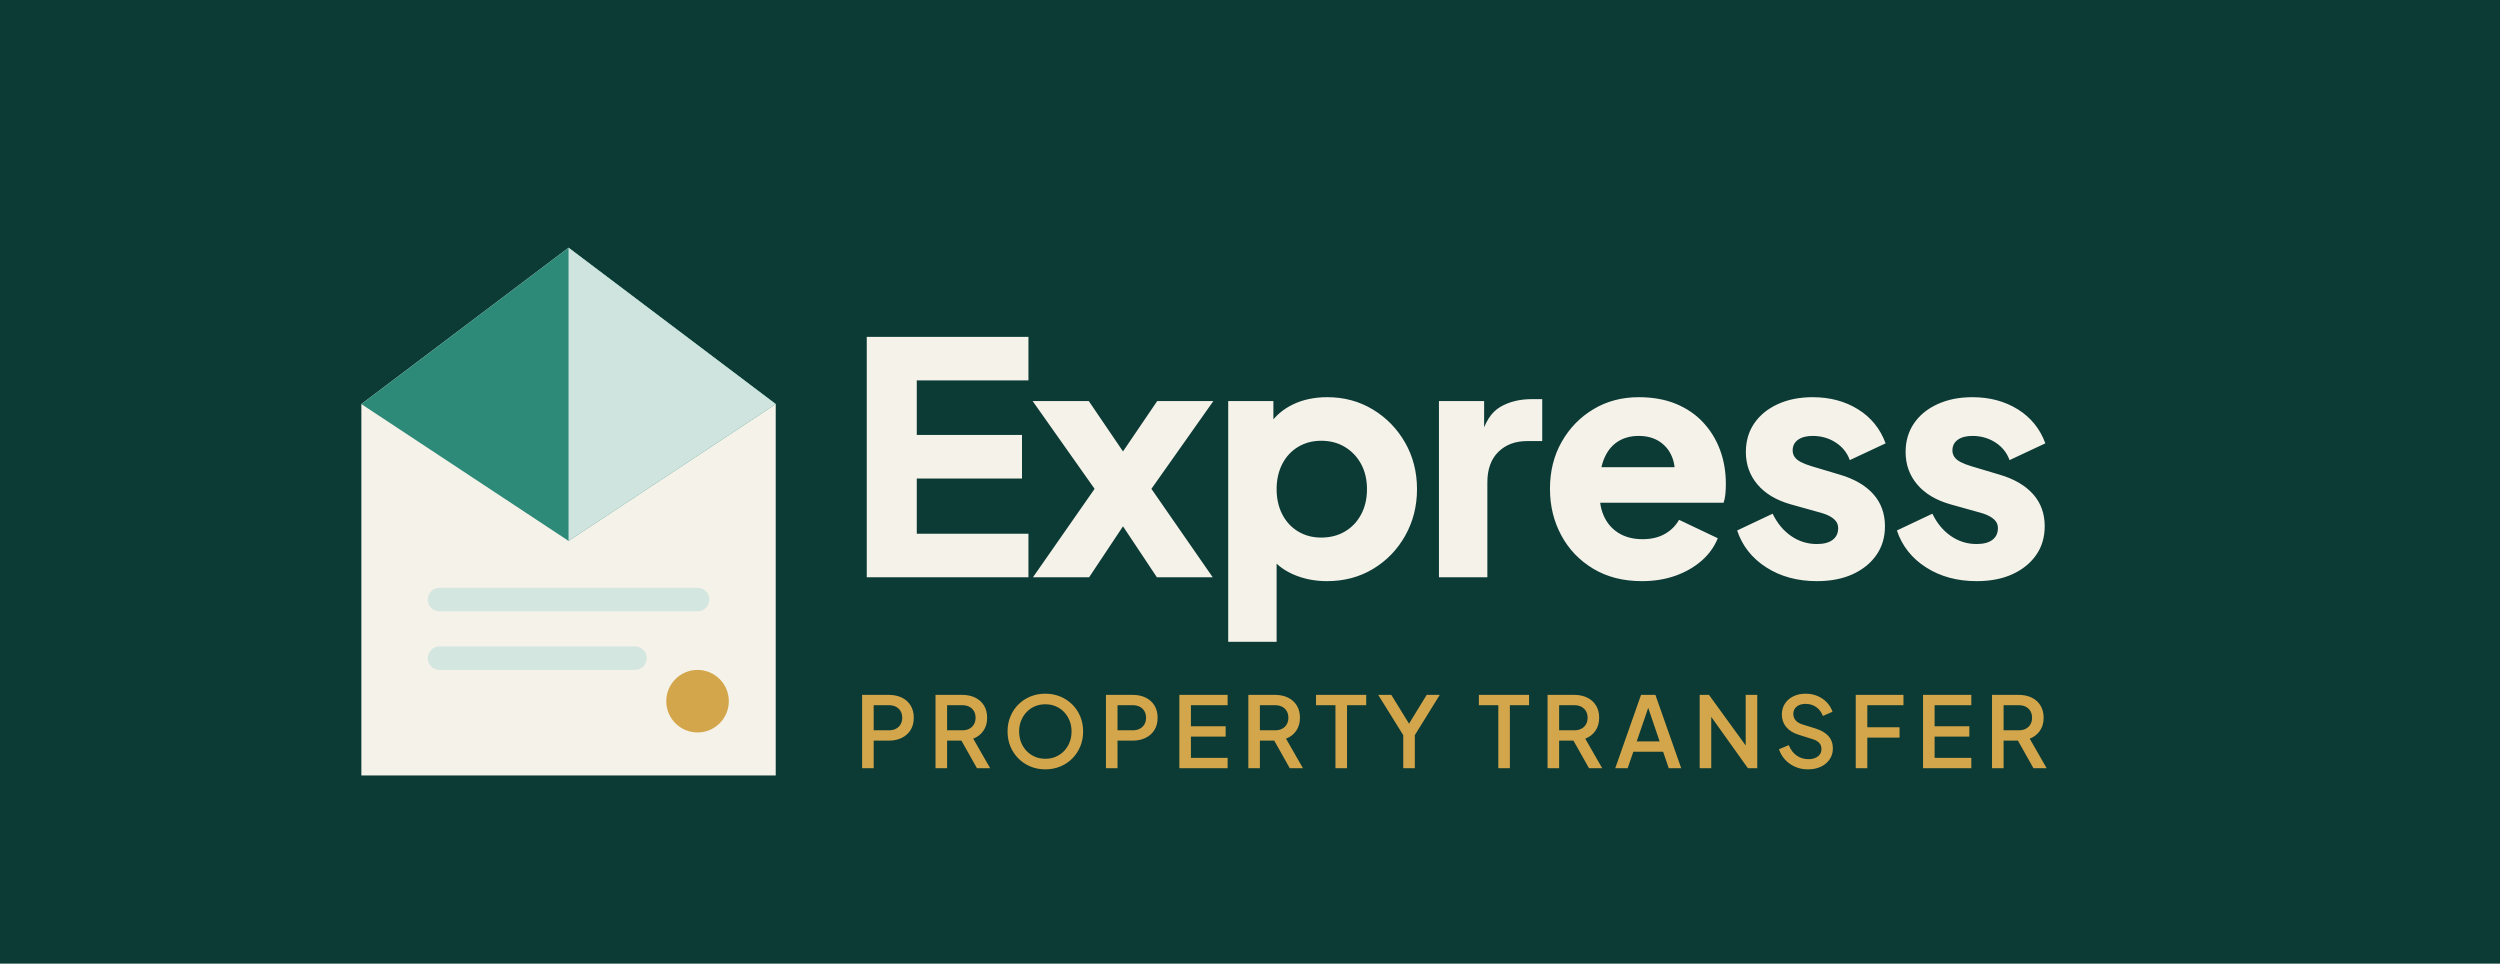
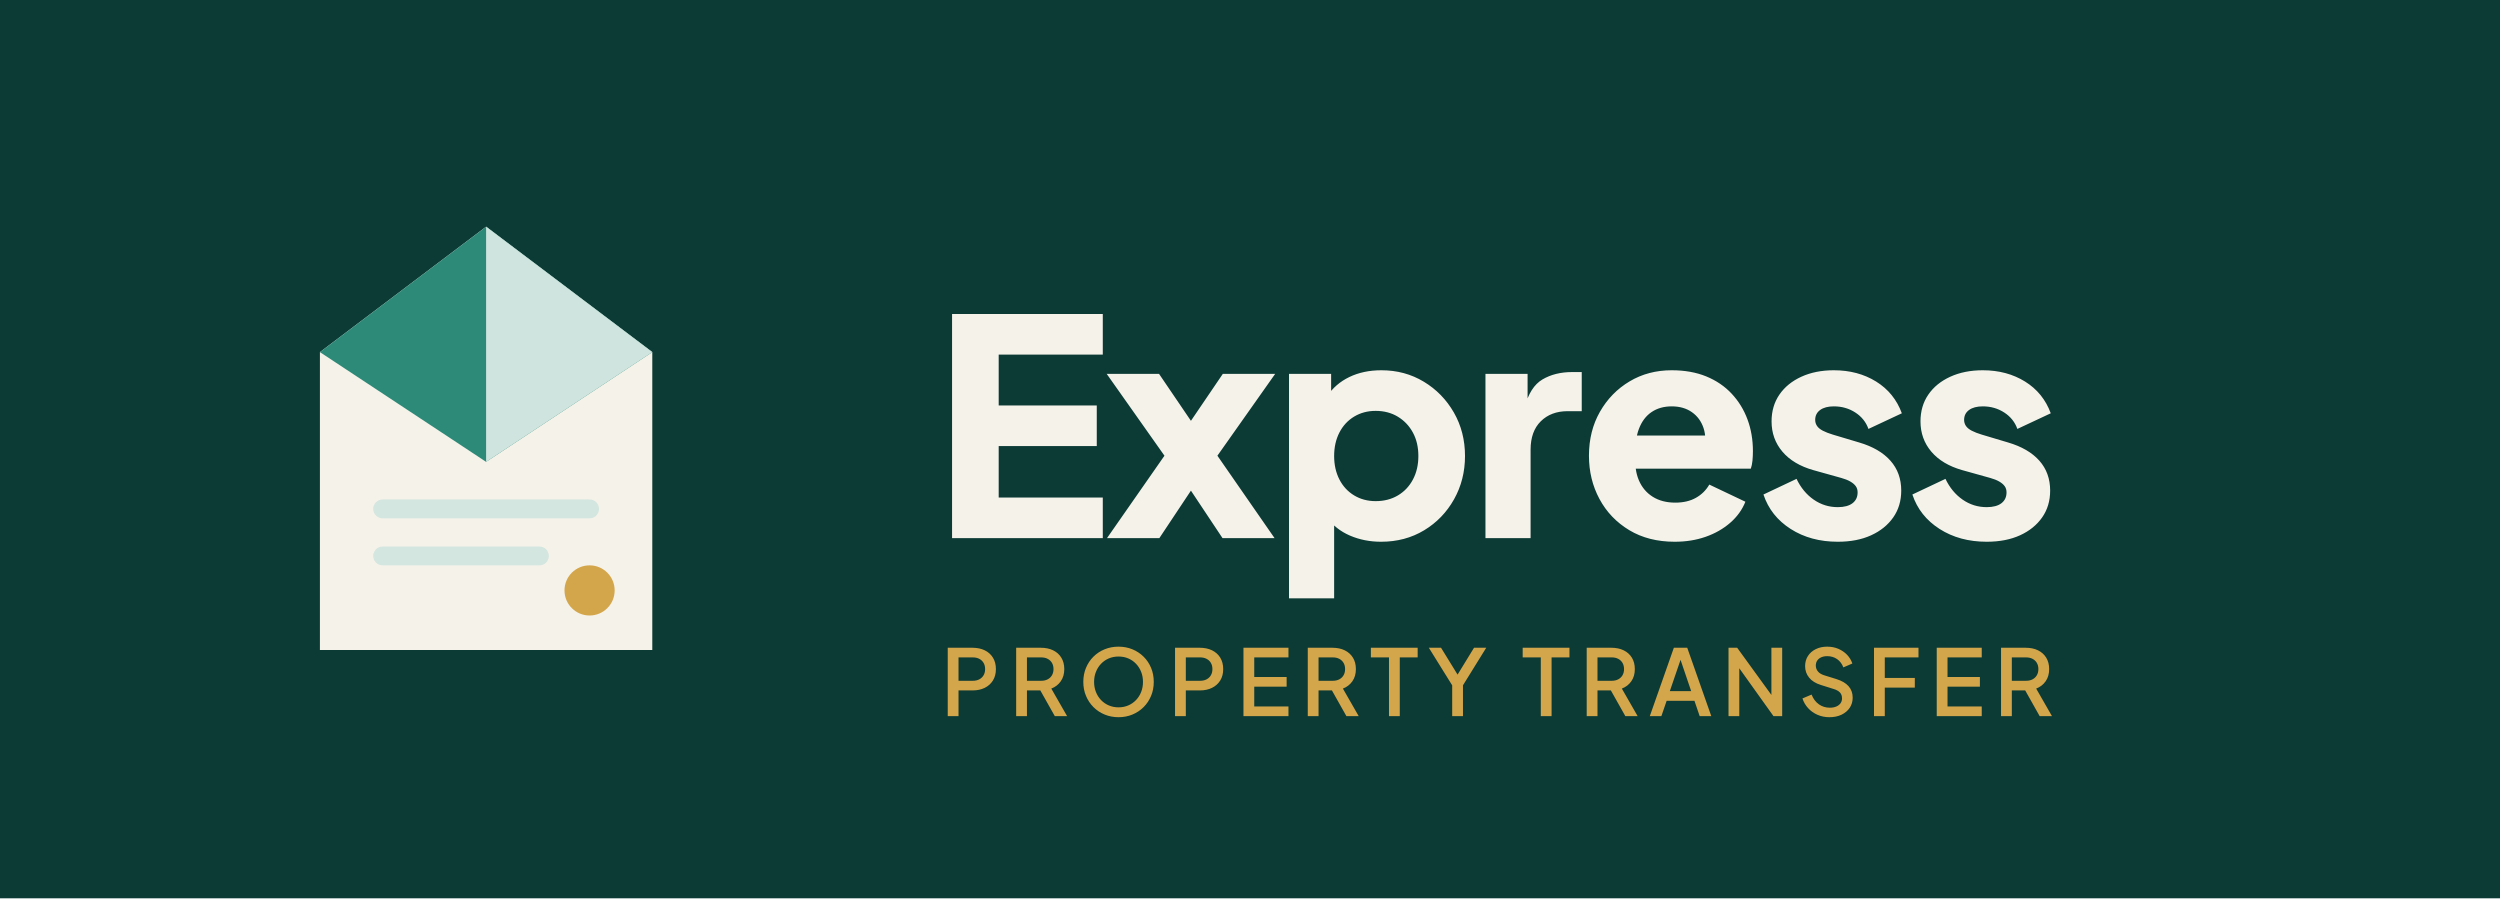
- <svg xmlns="http://www.w3.org/2000/svg" viewBox="0 0 1100 424" width="1100" height="424">
-   <rect width="1100" height="424" fill="#0C3B36" />
-   <g transform="translate(30 -20) scale(0.86)">
+ <svg xmlns="http://www.w3.org/2000/svg" viewBox="0 0 1180 424" width="1180" height="424">
+   <rect width="1180" height="424" fill="#0C3B36" />
+   <g transform="translate(40 -4) scale(0.74)">
    <path d="M150 230V420H362V230L256 150Z" fill="#F5F2EA" />
    <path d="M150 230L256 150L362 230L256 300Z" fill="#2E8A78" />
    <path d="M256 150L362 230L256 300Z" fill="#CFE4DE" />
    <path d="M190 330H322M190 360H290" stroke="#CFE4DE" stroke-width="12" stroke-linecap="round" opacity=".9" />
    <circle cx="322" cy="382" r="16" fill="#D4A64B" />
  </g>
-   <g transform="translate(372 254) scale(1.42)">
+   <g transform="translate(440 254) scale(1.42)">
    <path fill="#F5F2EA" d="M6.6 0.0V-74.5H56.7V-61.0H22.1V-44.1H54.7V-30.6H22.1V-13.5H56.7V0.0Z M58.1 0.0 77.2 -27.4 58 -54.6H75.4L89.8 -33.4H82.2L96.6 -54.6H114.0L94.8 -27.4L113.8 0.0H96.5L82.4 -21.2H89.6L75.5 0.0Z M118.6 20.0V-54.6H132.6V-44.2L131.3 -47.2Q134.0 -51.3 138.65 -53.55Q143.3 -55.8 149.3 -55.8Q157.1 -55.8 163.4 -52.0Q169.7 -48.2 173.4 -41.75Q177.1 -35.3 177.1 -27.3Q177.1 -19.4 173.45 -12.9Q169.8 -6.4 163.5 -2.6Q157.2 1.2 149.2 1.2Q143.6 1.2 138.85 -0.85Q134.1 -2.9 131.2 -6.9L133.6 -10.0V20.0ZM147.4 -12.3Q151.6 -12.3 154.8 -14.2Q158.0 -16.1 159.8 -19.5Q161.6 -22.9 161.6 -27.3Q161.6 -31.7 159.8 -35.05Q158.0 -38.4 154.8 -40.35Q151.6 -42.3 147.4 -42.3Q143.4 -42.3 140.25 -40.4Q137.1 -38.5 135.35 -35.1Q133.6 -31.7 133.6 -27.3Q133.6 -22.9 135.35 -19.5Q137.1 -16.1 140.25 -14.2Q143.4 -12.3 147.4 -12.3Z M183.9 0.0V-54.6H197.9V-41.5L196.9 -43.4Q198.7 -50.3 202.85 -52.75Q207.0 -55.2 212.7 -55.2H215.9V-42.2H211.2Q205.7 -42.2 202.3 -38.85Q198.9 -35.5 198.9 -29.4V0.0Z M246.8 1.2Q238.1 1.2 231.7 -2.65Q225.3 -6.5 221.8 -13.0Q218.3 -19.5 218.3 -27.4Q218.3 -35.6 221.95 -42.0Q225.6 -48.4 231.8 -52.1Q238.0 -55.8 245.8 -55.8Q252.3 -55.8 257.3 -53.75Q262.3 -51.7 265.75 -48.0Q269.2 -44.3 271.0 -39.45Q272.8 -34.6 272.8 -28.9Q272.8 -27.3 272.65 -25.75Q272.5 -24.2 272.1 -23.1H231.2V-34.1H263.6L256.5 -28.9Q257.5 -33.2 256.4 -36.55Q255.3 -39.9 252.55 -41.85Q249.8 -43.8 245.8 -43.8Q241.9 -43.8 239.1 -41.9Q236.3 -40.0 234.9 -36.3Q233.5 -32.6 233.8 -27.3Q233.4 -22.7 234.9 -19.2Q236.4 -15.7 239.5 -13.75Q242.6 -11.8 247.0 -11.8Q251.0 -11.8 253.85 -13.4Q256.7 -15.0 258.3 -17.8L270.3 -12.1Q268.7 -8.1 265.25 -5.1Q261.8 -2.1 257.1 -0.45Q252.4 1.2 246.8 1.2Z M301.0 1.2Q292.0 1.2 285.35 -3.05Q278.7 -7.3 276.3 -14.5L287.3 -19.7Q289.4 -15.3 293.0 -12.8Q296.6 -10.3 301.0 -10.3Q304.2 -10.3 305.9 -11.6Q307.6 -12.9 307.6 -15.2Q307.6 -16.4 307.0 -17.25Q306.4 -18.1 305.2 -18.8Q304.0 -19.5 302.2 -20.0L292.9 -22.6Q286.2 -24.5 282.6 -28.75Q279.0 -33.0 279.0 -38.8Q279.0 -43.9 281.6 -47.7Q284.2 -51.5 288.9 -53.65Q293.6 -55.8 299.7 -55.8Q307.7 -55.8 313.75 -52.05Q319.8 -48.3 322.3 -41.5L311.2 -36.3Q310.0 -39.7 306.85 -41.75Q303.7 -43.8 299.7 -43.8Q296.8 -43.8 295.15 -42.6Q293.5 -41.4 293.5 -39.3Q293.5 -38.2 294.1 -37.3Q294.7 -36.4 296.05 -35.7Q297.4 -35.0 299.4 -34.4L308.1 -31.8Q314.9 -29.8 318.5 -25.75Q322.1 -21.7 322.1 -15.8Q322.1 -10.7 319.45 -6.9Q316.8 -3.1 312.1 -0.95Q307.4 1.2 301.0 1.2Z M350.5 1.2Q341.5 1.2 334.85 -3.05Q328.2 -7.3 325.8 -14.5L336.8 -19.7Q338.9 -15.3 342.5 -12.8Q346.1 -10.3 350.5 -10.3Q353.7 -10.3 355.4 -11.6Q357.1 -12.9 357.1 -15.2Q357.1 -16.4 356.5 -17.25Q355.9 -18.1 354.7 -18.8Q353.5 -19.5 351.7 -20.0L342.4 -22.6Q335.7 -24.5 332.1 -28.75Q328.5 -33.0 328.5 -38.8Q328.5 -43.9 331.1 -47.7Q333.7 -51.5 338.4 -53.65Q343.1 -55.8 349.2 -55.8Q357.2 -55.8 363.25 -52.05Q369.3 -48.3 371.8 -41.5L360.7 -36.3Q359.5 -39.7 356.35 -41.75Q353.2 -43.8 349.2 -43.8Q346.3 -43.8 344.65 -42.6Q343.0 -41.4 343.0 -39.3Q343.0 -38.2 343.6 -37.3Q344.2 -36.4 345.55 -35.7Q346.9 -35.0 348.9 -34.4L357.6 -31.8Q364.4 -29.8 368.0 -25.75Q371.6 -21.7 371.6 -15.8Q371.6 -10.7 368.95 -6.9Q366.3 -3.1 361.6 -0.95Q356.9 1.2 350.5 1.2Z" />
  </g>
-   <g transform="translate(376 338) scale(0.4329509)">
+   <g transform="translate(444 338) scale(0.4329509)">
    <path fill="#D4A64B" d="M7.7 0.0V-74.5H34.8Q42.3 -74.5 48.025 -71.725Q53.75 -68.95 56.975 -63.725Q60.2 -58.5 60.2 -51.2Q60.2 -44.0 56.95 -38.8Q53.7 -33.6 48.0 -30.8Q42.3 -28.0 34.8 -28.0H19.45V0.0ZM19.45 -38.5H35.05Q39.1 -38.5 42.1 -40.075Q45.1 -41.65 46.775 -44.525Q48.45 -47.4 48.45 -51.25Q48.45 -55.15 46.775 -58.0Q45.1 -60.85 42.1 -62.425Q39.1 -64.0 35.05 -64.0H19.45Z M82.3 0.0V-74.5H109.35Q116.85 -74.5 122.575 -71.725Q128.3 -68.95 131.525 -63.725Q134.75 -58.5 134.75 -51.2Q134.75 -43.45 130.925 -37.975Q127.1 -32.5 120.6 -30.0L137.8 0.0H124.4L106.1 -32.5L113.8 -28.0H94.05V0.0ZM94.05 -38.5H109.6Q113.65 -38.5 116.65 -40.075Q119.65 -41.65 121.325 -44.525Q123 -47.4 123 -51.25Q123 -55.15 121.325 -58.0Q119.65 -60.85 116.65 -62.425Q113.65 -64.0 109.6 -64.0H94.05Z M193.9 1.2Q185.8 1.2 178.825 -1.675Q171.85 -4.55 166.625 -9.75Q161.4 -14.95 158.45 -21.975Q155.5 -29.0 155.5 -37.3Q155.5 -45.6 158.425 -52.625Q161.35 -59.65 166.575 -64.825Q171.8 -70.0 178.775 -72.85Q185.75 -75.7 193.9 -75.7Q202.05 -75.7 209.025 -72.825Q216.0 -69.95 221.225 -64.775Q226.45 -59.6 229.375 -52.6Q232.3 -45.6 232.3 -37.3Q232.3 -29.0 229.35 -21.975Q226.4 -14.95 221.175 -9.75Q215.95 -4.55 208.975 -1.675Q202.0 1.2 193.9 1.2ZM193.9 -9.55Q199.7 -9.55 204.55 -11.65Q209.4 -13.75 213.0 -17.525Q216.6 -21.3 218.575 -26.35Q220.55 -31.4 220.55 -37.3Q220.55 -43.15 218.575 -48.175Q216.6 -53.2 213.0 -57.0Q209.4 -60.8 204.55 -62.875Q199.7 -64.95 193.9 -64.95Q188.1 -64.95 183.25 -62.875Q178.4 -60.8 174.8 -57.0Q171.2 -53.2 169.225 -48.175Q167.25 -43.15 167.25 -37.3Q167.25 -31.4 169.225 -26.35Q171.2 -21.3 174.8 -17.525Q178.4 -13.75 183.275 -11.65Q188.15 -9.55 193.9 -9.55Z M255.5 0.0V-74.5H282.6Q290.1 -74.5 295.825 -71.725Q301.55 -68.95 304.775 -63.725Q308.0 -58.5 308.0 -51.2Q308.0 -44.0 304.75 -38.8Q301.5 -33.6 295.8 -30.8Q290.1 -28.0 282.6 -28.0H267.25V0.0ZM267.25 -38.5H282.85Q286.9 -38.5 289.9 -40.075Q292.9 -41.65 294.575 -44.525Q296.25 -47.4 296.25 -51.25Q296.25 -55.15 294.575 -58.0Q292.9 -60.85 289.9 -62.425Q286.9 -64.0 282.85 -64.0H267.25Z M330.1 0.0V-74.5H379.15V-64.0H341.85V-42.6H377.15V-32.1H341.85V-10.5H379.15V0.0Z M400.2 0.0V-74.5H427.25Q434.75 -74.5 440.475 -71.725Q446.2 -68.95 449.425 -63.725Q452.65 -58.5 452.65 -51.2Q452.65 -43.45 448.825 -37.975Q445.0 -32.5 438.5 -30.0L455.7 0.0H442.3L424.0 -32.5L431.7 -28.0H411.95V0.0ZM411.95 -38.5H427.5Q431.55 -38.5 434.55 -40.075Q437.55 -41.65 439.225 -44.525Q440.9 -47.4 440.9 -51.25Q440.9 -55.15 439.225 -58.0Q437.55 -60.85 434.55 -62.425Q431.55 -64.0 427.5 -64.0H411.95Z M488.75 0.0V-64.0H469.0V-74.5H520.0V-64.0H500.5V0.0Z M557.65 0.0V-33.55L532.2 -74.5H545.5L565.9 -41.35H561.15L581.45 -74.5H594.75L569.4 -33.6V0.0Z M654.25 0.0V-64.0H634.5V-74.5H685.5V-64.0H666.0V0.0Z M704.3 0.0V-74.5H731.35Q738.85 -74.5 744.575 -71.725Q750.3 -68.95 753.525 -63.725Q756.75 -58.5 756.75 -51.2Q756.75 -43.45 752.925 -37.975Q749.1 -32.5 742.6 -30.0L759.8 0.0H746.4L728.1 -32.5L735.8 -28.0H716.05V0.0ZM716.05 -38.5H731.6Q735.65 -38.5 738.65 -40.075Q741.65 -41.65 743.325 -44.525Q745.0 -47.4 745.0 -51.25Q745.0 -55.15 743.325 -58.0Q741.65 -60.85 738.65 -62.425Q735.65 -64.0 731.6 -64.0H716.05Z M773.1 0.0 799.3 -74.5H813.9L840.1 0.0H827.45L821.75 -16.7H791.45L785.7 0.0ZM794.9 -27.2H818.2L804.95 -66.2H808.25Z M858.9 0.0V-74.5H868.35L910.2 -16.8L905.65 -16.05V-74.5H917.4V0.0H907.9L866.4 -58.1L870.65 -58.85V0.0Z M968.9 1.2Q961.85 1.2 955.875 -1.425Q949.9 -4.05 945.675 -8.675Q941.45 -13.3 939.5 -19.25L949.45 -23.45Q952.15 -16.6 957.375 -12.875Q962.6 -9.15 969.4 -9.15Q973.4 -9.15 976.375 -10.425Q979.35 -11.7 981.0 -13.975Q982.65 -16.25 982.65 -19.3Q982.65 -23.35 980.35 -25.775Q978.05 -28.2 973.55 -29.55L959.55 -33.95Q951.15 -36.55 946.775 -41.925Q942.4 -47.3 942.4 -54.5Q942.4 -60.75 945.475 -65.525Q948.55 -70.3 954.0 -73.0Q959.45 -75.7 966.45 -75.7Q973.15 -75.7 978.675 -73.325Q984.2 -70.95 988.125 -66.85Q992.05 -62.75 993.9 -57.35L984.1 -53.1Q981.85 -59.0 977.225 -62.175Q972.6 -65.35 966.5 -65.35Q962.8 -65.35 959.975 -64.1Q957.15 -62.85 955.6 -60.525Q954.05 -58.2 954.05 -55.1Q954.05 -51.5 956.35 -48.7Q958.65 -45.9 963.35 -44.45L976.4 -40.4Q985.3 -37.65 989.775 -32.6Q994.25 -27.55 994.25 -20.1Q994.25 -13.85 991.025 -9.05Q987.8 -4.25 982.1 -1.525Q976.4 1.2 968.9 1.2Z M1017.5 0.0V-74.5H1066.0V-64.0H1029.25V-41.6H1062.0V-31.1H1029.25V0.0Z M1085.9 0.0V-74.5H1134.95V-64.0H1097.65V-42.6H1132.95V-32.1H1097.65V-10.5H1134.95V0.0Z M1156.0 0.0V-74.5H1183.05Q1190.55 -74.5 1196.275 -71.725Q1202.0 -68.95 1205.225 -63.725Q1208.45 -58.5 1208.45 -51.2Q1208.45 -43.45 1204.625 -37.975Q1200.8 -32.5 1194.3 -30.0L1211.5 0.0H1198.1L1179.8 -32.5L1187.5 -28.0H1167.75V0.0ZM1167.75 -38.5H1183.3Q1187.35 -38.5 1190.35 -40.075Q1193.35 -41.65 1195.025 -44.525Q1196.7 -47.4 1196.7 -51.25Q1196.7 -55.15 1195.025 -58.0Q1193.35 -60.85 1190.35 -62.425Q1187.35 -64.0 1183.3 -64.0H1167.75Z" />
  </g>
</svg>
